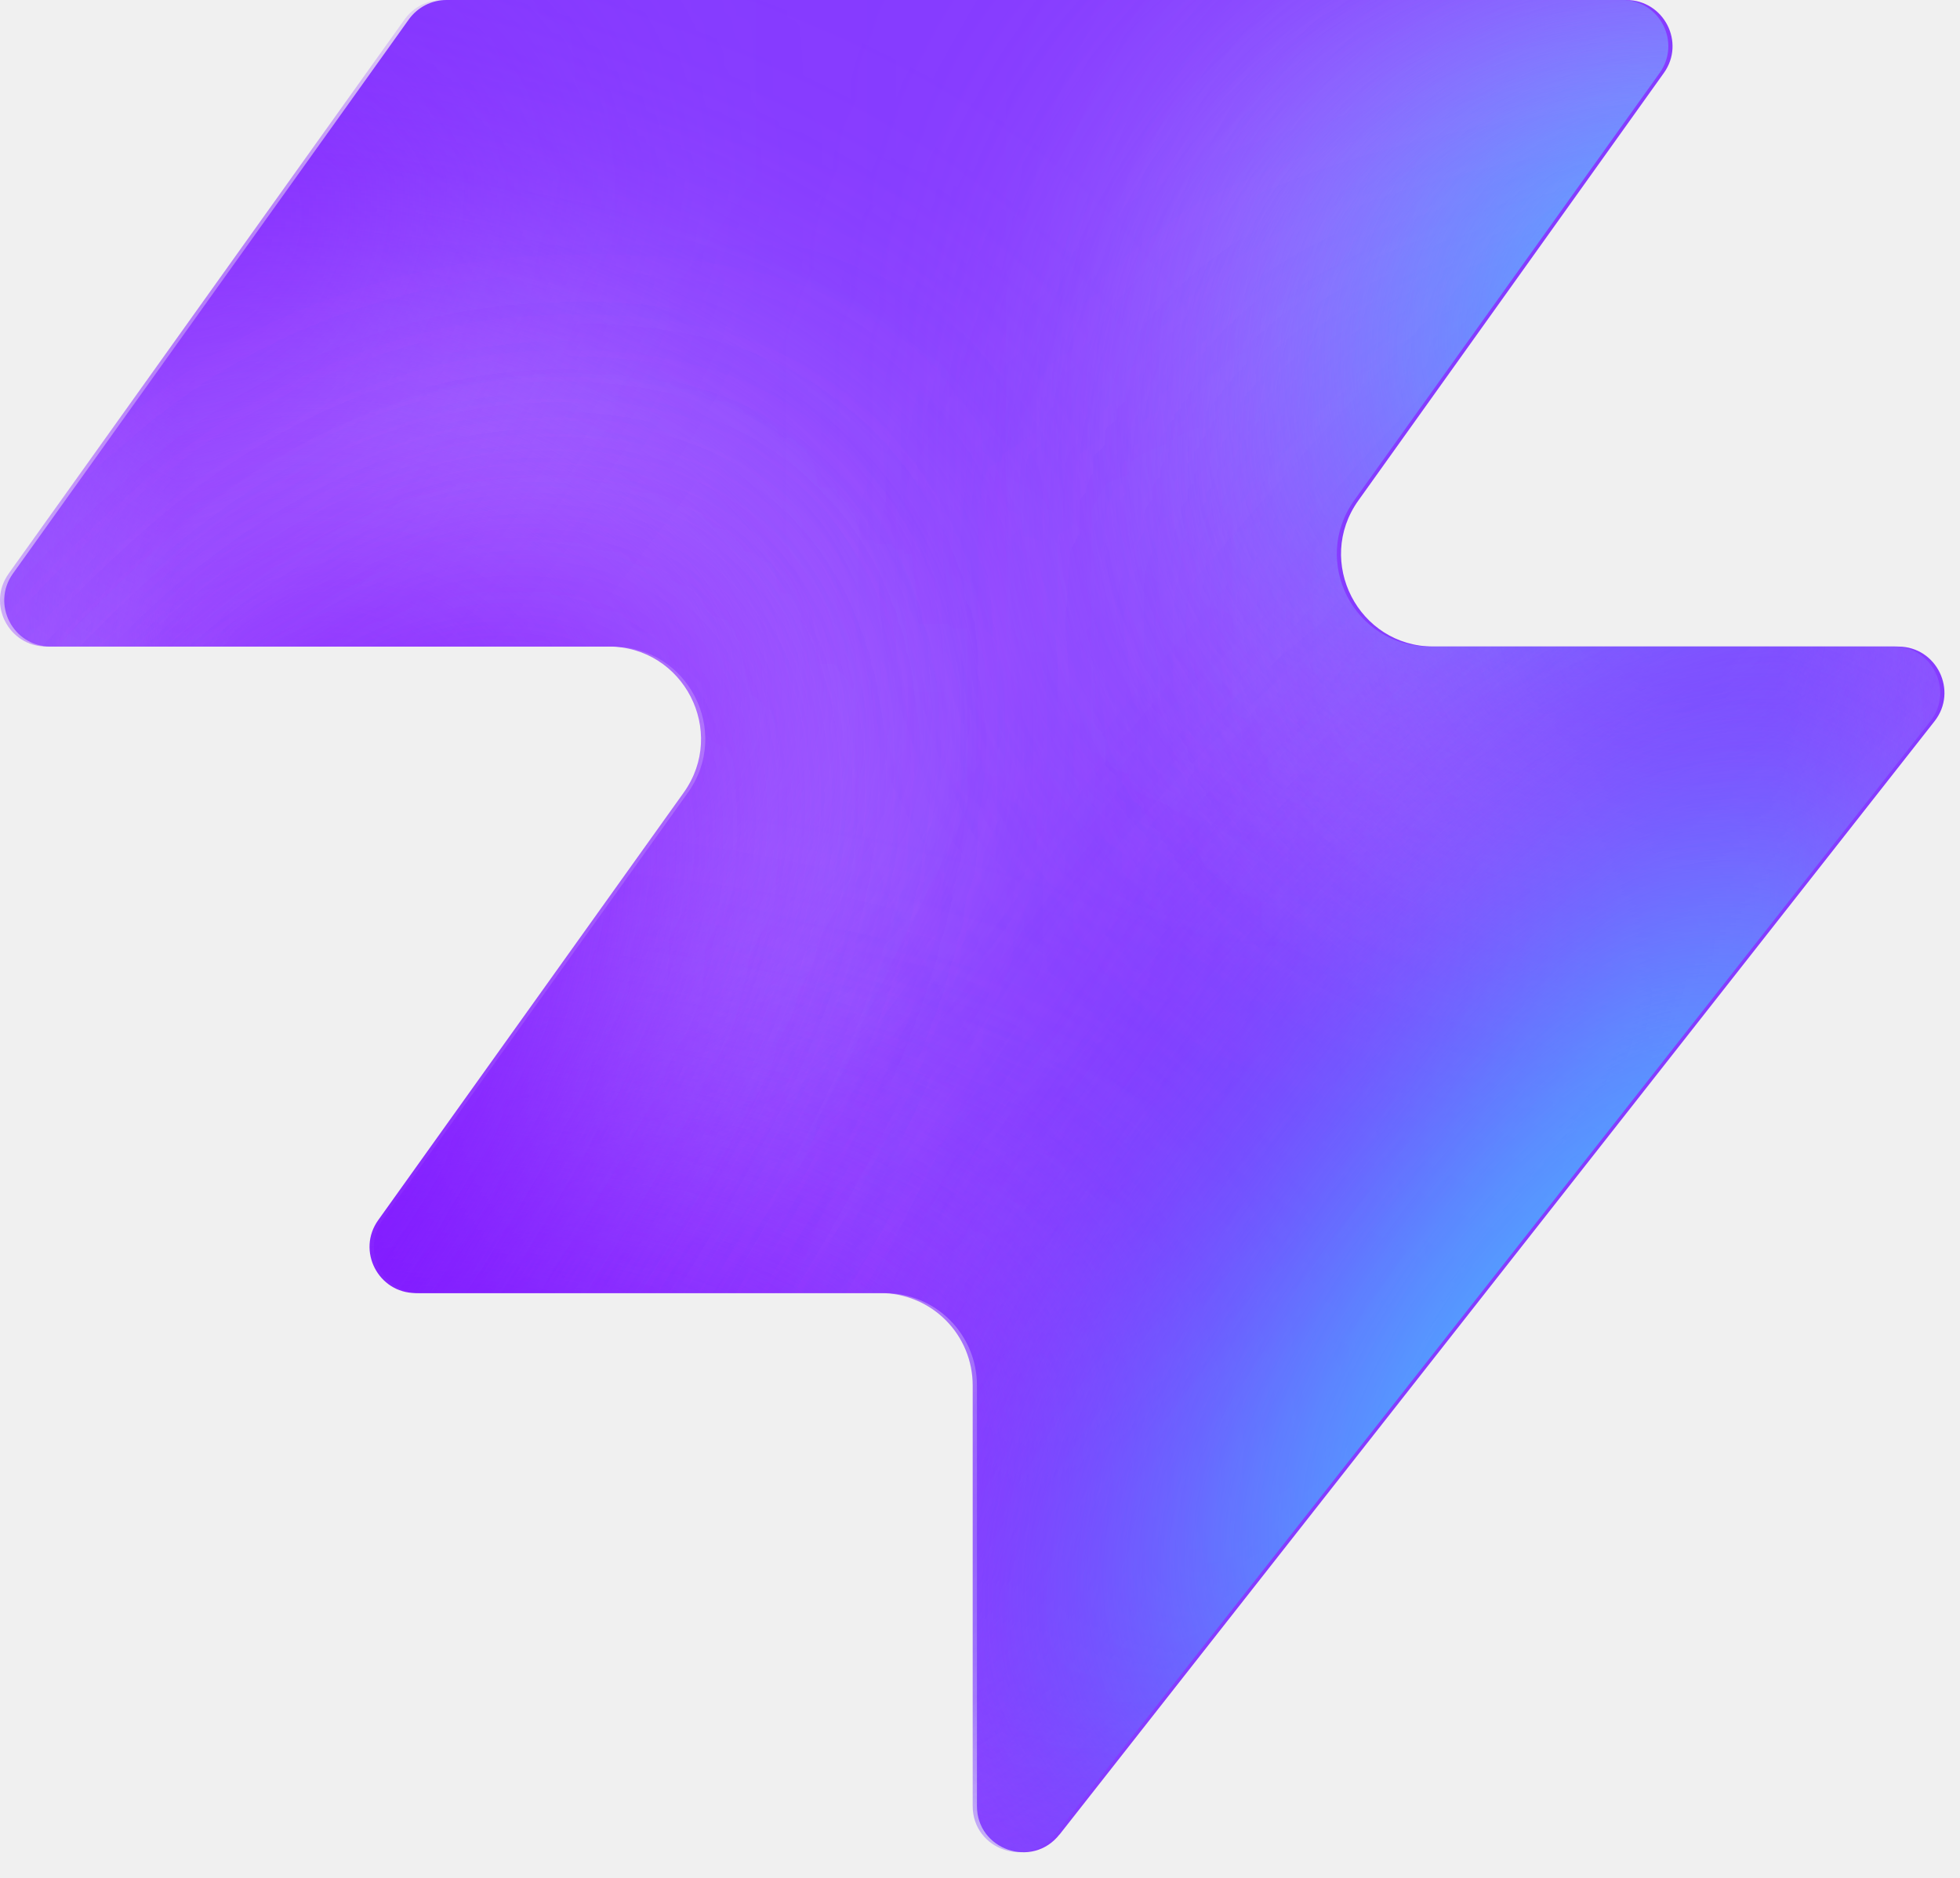
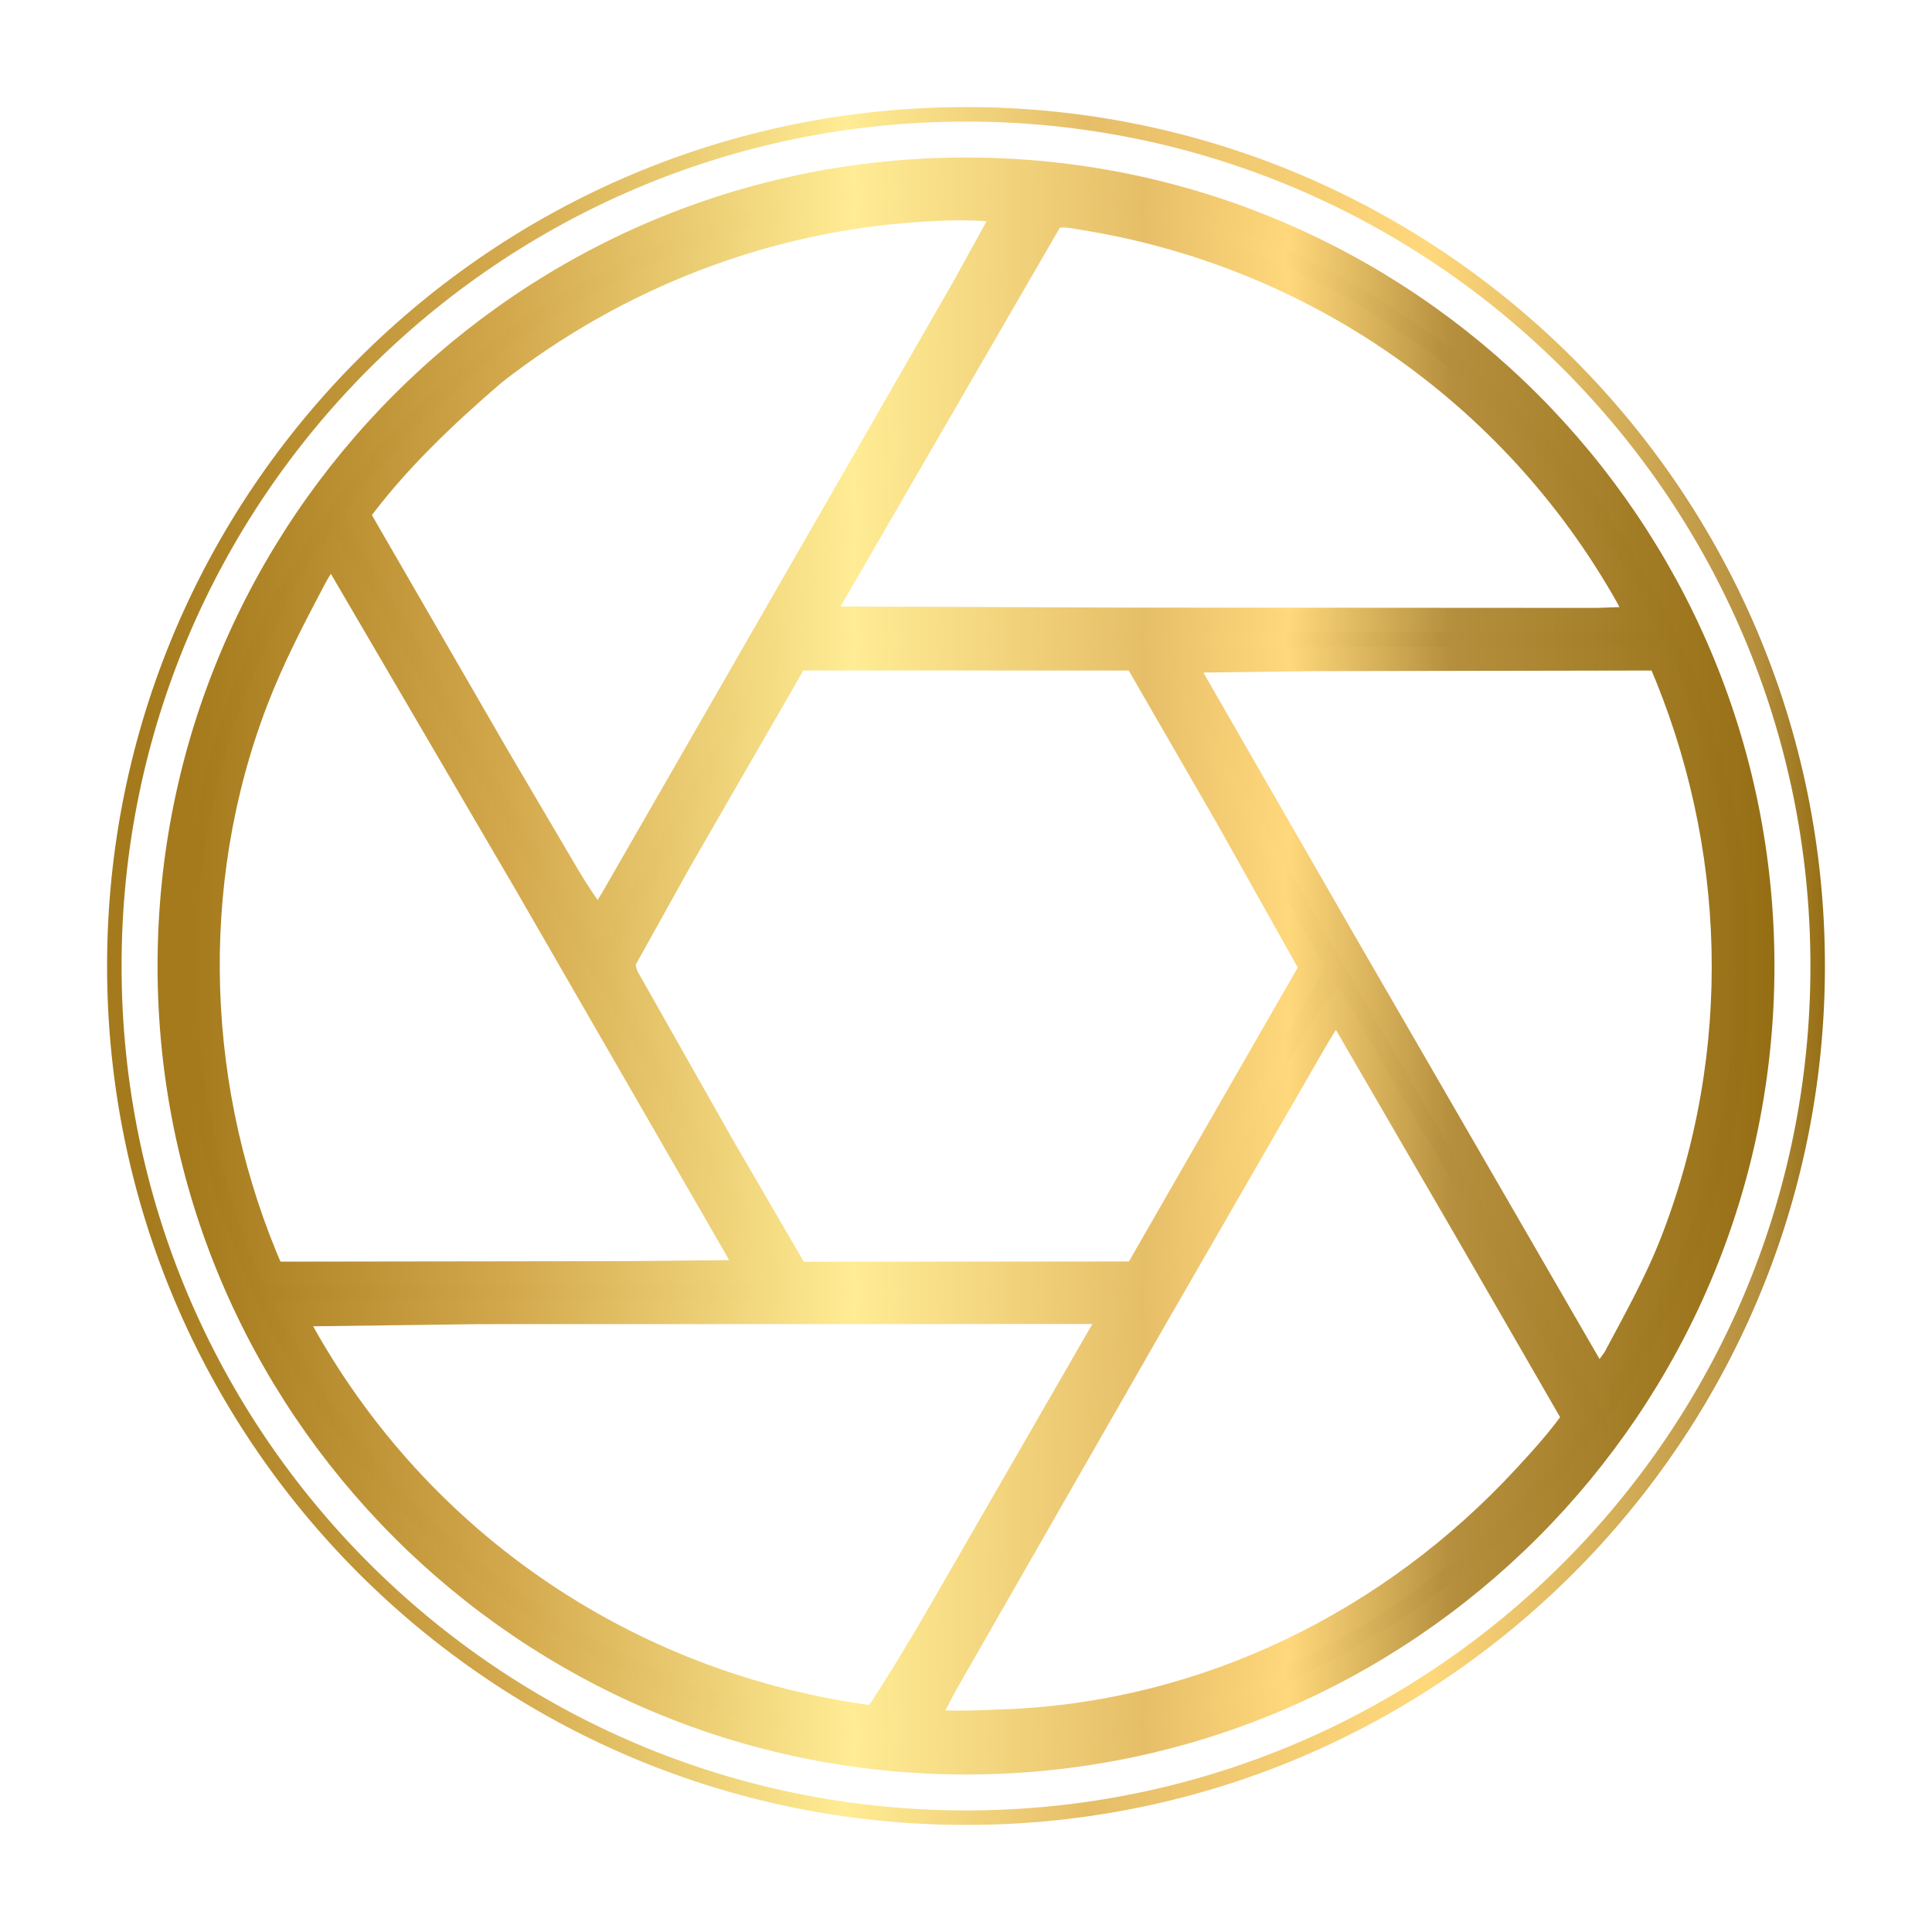
- <svg xmlns="http://www.w3.org/2000/svg" width="48" height="46" fill="none" viewBox="0 0 48 46">
-   <path fill="#863bff" d="M25.946 44.938c-.664.845-2.021.375-2.021-.698V33.937a2.26 2.26 0 0 0-2.262-2.262H10.287c-.92 0-1.456-1.04-.92-1.788l7.48-10.471c1.07-1.497 0-3.578-1.842-3.578H1.237c-.92 0-1.456-1.04-.92-1.788L10.013.474c.214-.297.556-.474.92-.474h28.894c.92 0 1.456 1.04.92 1.788l-7.48 10.471c-1.07 1.498 0 3.579 1.842 3.579h11.377c.943 0 1.473 1.088.89 1.83L25.947 44.94z" style="fill:#863bff;fill:color(display-p3 .525 .23 1);fill-opacity:1" />
-   <mask id="a" width="48" height="46" x="0" y="0" maskUnits="userSpaceOnUse" style="mask-type:alpha">
-     <path fill="#000" d="M25.842 44.938c-.664.844-2.021.375-2.021-.698V33.937a2.26 2.26 0 0 0-2.262-2.262H10.183c-.92 0-1.456-1.04-.92-1.788l7.48-10.471c1.07-1.498 0-3.579-1.842-3.579H1.133c-.92 0-1.456-1.04-.92-1.787L9.91.473c.214-.297.556-.474.92-.474h28.894c.92 0 1.456 1.04.92 1.788l-7.48 10.471c-1.07 1.498 0 3.578 1.842 3.578h11.377c.943 0 1.473 1.088.89 1.832L25.843 44.94z" style="fill:#000;fill-opacity:1" />
-   </mask>
-   <g mask="url(#a)">
-     <g filter="url(#b)">
-       <ellipse cx="5.508" cy="14.704" fill="#ede6ff" rx="5.508" ry="14.704" style="fill:#ede6ff;fill:color(display-p3 .927 .903 1);fill-opacity:1" transform="matrix(.00324 1 1 -.00324 -4.47 31.516)" />
-     </g>
-     <g filter="url(#c)">
-       <ellipse cx="10.399" cy="29.851" fill="#ede6ff" rx="10.399" ry="29.851" style="fill:#ede6ff;fill:color(display-p3 .927 .903 1);fill-opacity:1" transform="matrix(.00324 1 1 -.00324 -39.328 7.883)" />
-     </g>
-     <g filter="url(#d)">
-       <ellipse cx="5.508" cy="30.487" fill="#7e14ff" rx="5.508" ry="30.487" style="fill:#7e14ff;fill:color(display-p3 .492 .077 1);fill-opacity:1" transform="rotate(89.814 -25.913 -14.639)scale(1 -1)" />
-     </g>
-     <g filter="url(#e)">
-       <ellipse cx="5.508" cy="30.599" fill="#7e14ff" rx="5.508" ry="30.599" style="fill:#7e14ff;fill:color(display-p3 .492 .077 1);fill-opacity:1" transform="rotate(89.814 -32.644 -3.334)scale(1 -1)" />
-     </g>
-     <g filter="url(#f)">
-       <ellipse cx="5.508" cy="30.599" fill="#7e14ff" rx="5.508" ry="30.599" style="fill:#7e14ff;fill:color(display-p3 .492 .077 1);fill-opacity:1" transform="matrix(.00324 1 1 -.00324 -34.34 30.47)" />
-     </g>
-     <g filter="url(#g)">
-       <ellipse cx="14.072" cy="22.078" fill="#ede6ff" rx="14.072" ry="22.078" style="fill:#ede6ff;fill:color(display-p3 .927 .903 1);fill-opacity:1" transform="rotate(93.35 24.506 48.493)scale(-1 1)" />
-     </g>
-     <g filter="url(#h)">
-       <ellipse cx="3.47" cy="21.501" fill="#7e14ff" rx="3.47" ry="21.501" style="fill:#7e14ff;fill:color(display-p3 .492 .077 1);fill-opacity:1" transform="rotate(89.009 28.708 47.59)scale(-1 1)" />
-     </g>
-     <g filter="url(#i)">
-       <ellipse cx="3.47" cy="21.501" fill="#7e14ff" rx="3.47" ry="21.501" style="fill:#7e14ff;fill:color(display-p3 .492 .077 1);fill-opacity:1" transform="rotate(89.009 28.708 47.59)scale(-1 1)" />
-     </g>
-     <g filter="url(#j)">
-       <ellipse cx=".387" cy="8.972" fill="#7e14ff" rx="4.407" ry="29.108" style="fill:#7e14ff;fill:color(display-p3 .492 .077 1);fill-opacity:1" transform="rotate(39.51 .387 8.972)" />
-     </g>
-     <g filter="url(#k)">
-       <ellipse cx="47.523" cy="-6.092" fill="#7e14ff" rx="4.407" ry="29.108" style="fill:#7e14ff;fill:color(display-p3 .492 .077 1);fill-opacity:1" transform="rotate(37.892 47.523 -6.092)" />
-     </g>
-     <g filter="url(#l)">
-       <ellipse cx="41.412" cy="6.333" fill="#47bfff" rx="5.971" ry="9.665" style="fill:#47bfff;fill:color(display-p3 .28 .748 1);fill-opacity:1" transform="rotate(37.892 41.412 6.333)" />
-     </g>
-     <g filter="url(#m)">
-       <ellipse cx="-1.879" cy="38.332" fill="#7e14ff" rx="4.407" ry="29.108" style="fill:#7e14ff;fill:color(display-p3 .492 .077 1);fill-opacity:1" transform="rotate(37.892 -1.88 38.332)" />
-     </g>
-     <g filter="url(#n)">
-       <ellipse cx="-1.879" cy="38.332" fill="#7e14ff" rx="4.407" ry="29.108" style="fill:#7e14ff;fill:color(display-p3 .492 .077 1);fill-opacity:1" transform="rotate(37.892 -1.88 38.332)" />
-     </g>
-     <g filter="url(#o)">
-       <ellipse cx="35.651" cy="29.907" fill="#7e14ff" rx="4.407" ry="29.108" style="fill:#7e14ff;fill:color(display-p3 .492 .077 1);fill-opacity:1" transform="rotate(37.892 35.651 29.907)" />
-     </g>
-     <g filter="url(#p)">
-       <ellipse cx="38.418" cy="32.4" fill="#47bfff" rx="5.971" ry="15.297" style="fill:#47bfff;fill:color(display-p3 .28 .748 1);fill-opacity:1" transform="rotate(37.892 38.418 32.4)" />
+ <svg xmlns="http://www.w3.org/2000/svg" viewBox="0 0 400 400">
+   <defs>
+     <style>
+       .cls-1 {
+         fill: #fff;
+       }
+ 
+       .cls-2 {
+         fill: url(#Nuovo_campione_sfumatura_2);
+         stroke: url(#Sfumatura_senza_nome_555);
+         stroke-width: 5px;
+       }
+ 
+       .cls-2, .cls-3 {
+         stroke-miterlimit: 10;
+       }
+ 
+       .cls-3 {
+         fill: none;
+         stroke: url(#Sfumatura_senza_nome_542);
+         stroke-width: 3px;
+       }
+     </style>
+     <linearGradient id="Nuovo_campione_sfumatura_2" data-name="Nuovo campione sfumatura 2" x1="35.12" y1="200" x2="364.88" y2="200" gradientUnits="userSpaceOnUse">
+       <stop offset=".02" stop-color="#a47a1c" />
+       <stop offset=".22" stop-color="#d4a94d" />
+       <stop offset=".43" stop-color="#ffec94" />
+       <stop offset=".61" stop-color="#e6be68" />
+       <stop offset=".7" stop-color="#ffd87c" />
+       <stop offset=".8" stop-color="#b58f3d" />
+       <stop offset="1" stop-color="#956e14" />
+     </linearGradient>
+     <linearGradient id="Sfumatura_senza_nome_555" data-name="Sfumatura senza nome 555" x1="32.62" y1="200" x2="367.38" y2="200" gradientUnits="userSpaceOnUse">
+       <stop offset=".02" stop-color="#a47a1c" />
+       <stop offset=".22" stop-color="#d4a94d" />
+       <stop offset=".43" stop-color="#ffec94" />
+       <stop offset=".61" stop-color="#e6be68" />
+       <stop offset=".7" stop-color="#ffd87c" />
+       <stop offset=".8" stop-color="#b58f3d" />
+       <stop offset="1" stop-color="#956e14" />
+     </linearGradient>
+     <linearGradient id="Sfumatura_senza_nome_542" data-name="Sfumatura senza nome 542" x1="22.17" y1="200" x2="377.83" y2="200" gradientUnits="userSpaceOnUse">
+       <stop offset=".02" stop-color="#a47a1c" />
+       <stop offset=".23" stop-color="#d4a94d" />
+       <stop offset=".43" stop-color="#ffec94" />
+       <stop offset=".57" stop-color="#e6be68" />
+       <stop offset=".77" stop-color="#ffd87c" />
+       <stop offset=".96" stop-color="#b58f3d" />
+       <stop offset="1" stop-color="#956e14" />
+     </linearGradient>
+   </defs>
+   <rect class="cls-1" width="400" height="400" />
+   <g id="Livello_1" data-name="Livello 1">
+     <g>
+       <path class="cls-2" d="M364.88,200c0,91.07-73.82,164.89-164.88,164.89S35.12,291.07,35.12,200,108.94,35.11,200,35.11s164.88,73.82,164.88,164.89ZM117.56,181.37c1.99,3.38,3.8,5.99,6.2,9.34,1.41-2.01,2.29-3.3,3.43-5.27l72.08-125.41,9-16.32c-6.2-.82-11.61-.67-17.79-.28-32.17,2.04-62.88,14.03-88.22,33.85-10.21,8.78-20.28,18.32-28.25,29.19l28.98,50.14,14.58,24.77ZM339.14,128.06c-.78-1.91-1.45-3.26-2.38-4.91-23.66-41.76-64.95-70.39-112.37-78-2.22-.36-4.5-.97-6.63-.11l-48.06,83,63.57.26,97.38.06,8.49-.3ZM128.47,263.62l26.58-.26c-.96-1.88-1.66-3.28-2.73-5.14l-43.12-74.78-40.4-69.08c-1.62,1.74-2.81,3.61-3.9,5.68-4.35,8.26-8.54,16.29-11.92,25.11-14.62,38.13-12.94,81.26,3.44,118.56l72.06-.1ZM165,263.74l70.18-.07,36.38-63.34-17.55-31.3-18.87-32.7-70.25-.02-24.09,41.78-11.74,21.1c.03,1.05.24,1.9.65,2.95l19.79,34.98,15.49,26.62ZM330.8,285.72c1.57-1.69,2.44-2.91,3.54-4.46,4.25-7.98,8.63-15.78,11.93-24.26,15.13-38.99,13.99-82.28-2.68-120.68l-72.07.13-21.94.29c-1.51.06-2.86.2-4.45.54l33.39,58.05,52.28,90.4ZM208.74,356.37c41.13-1.75,79.34-20.6,107.05-50.65,3.66-3.97,7.08-7.73,10.19-12.15l-21.91-37.99-27.25-46.93c-2.15,2.67-3.55,5.15-5.21,8.01l-33.45,58.03-42.5,74.19-3.95,7.53c5.94.46,11.24.2,17.01-.05ZM194.99,333.18l35.5-61.56-131.43.03-38.39.5c24.17,46.12,68.82,76.93,120.53,83.53,4.9-7.41,9.28-14.69,13.79-22.49Z" />
+       <circle class="cls-3" cx="200" cy="200" r="176.33" />
    </g>
  </g>
-   <defs>
-     <filter id="b" width="60.045" height="41.654" x="-19.77" y="16.149" color-interpolation-filters="sRGB" filterUnits="userSpaceOnUse">
-       <feFlood flood-opacity="0" result="BackgroundImageFix" />
-       <feBlend in="SourceGraphic" in2="BackgroundImageFix" result="shape" />
-       <feGaussianBlur result="effect1_foregroundBlur_2002_17158" stdDeviation="7.659" />
-     </filter>
-     <filter id="c" width="90.34" height="51.437" x="-54.613" y="-7.533" color-interpolation-filters="sRGB" filterUnits="userSpaceOnUse">
-       <feFlood flood-opacity="0" result="BackgroundImageFix" />
-       <feBlend in="SourceGraphic" in2="BackgroundImageFix" result="shape" />
-       <feGaussianBlur result="effect1_foregroundBlur_2002_17158" stdDeviation="7.659" />
-     </filter>
-     <filter id="d" width="79.355" height="29.4" x="-49.64" y="2.03" color-interpolation-filters="sRGB" filterUnits="userSpaceOnUse">
-       <feFlood flood-opacity="0" result="BackgroundImageFix" />
-       <feBlend in="SourceGraphic" in2="BackgroundImageFix" result="shape" />
-       <feGaussianBlur result="effect1_foregroundBlur_2002_17158" stdDeviation="4.596" />
-     </filter>
-     <filter id="e" width="79.579" height="29.4" x="-45.045" y="20.029" color-interpolation-filters="sRGB" filterUnits="userSpaceOnUse">
-       <feFlood flood-opacity="0" result="BackgroundImageFix" />
-       <feBlend in="SourceGraphic" in2="BackgroundImageFix" result="shape" />
-       <feGaussianBlur result="effect1_foregroundBlur_2002_17158" stdDeviation="4.596" />
-     </filter>
-     <filter id="f" width="79.579" height="29.4" x="-43.513" y="21.178" color-interpolation-filters="sRGB" filterUnits="userSpaceOnUse">
-       <feFlood flood-opacity="0" result="BackgroundImageFix" />
-       <feBlend in="SourceGraphic" in2="BackgroundImageFix" result="shape" />
-       <feGaussianBlur result="effect1_foregroundBlur_2002_17158" stdDeviation="4.596" />
-     </filter>
-     <filter id="g" width="74.749" height="58.852" x="15.756" y="-17.901" color-interpolation-filters="sRGB" filterUnits="userSpaceOnUse">
-       <feFlood flood-opacity="0" result="BackgroundImageFix" />
-       <feBlend in="SourceGraphic" in2="BackgroundImageFix" result="shape" />
-       <feGaussianBlur result="effect1_foregroundBlur_2002_17158" stdDeviation="7.659" />
-     </filter>
-     <filter id="h" width="61.377" height="25.362" x="23.548" y="2.284" color-interpolation-filters="sRGB" filterUnits="userSpaceOnUse">
-       <feFlood flood-opacity="0" result="BackgroundImageFix" />
-       <feBlend in="SourceGraphic" in2="BackgroundImageFix" result="shape" />
-       <feGaussianBlur result="effect1_foregroundBlur_2002_17158" stdDeviation="4.596" />
-     </filter>
-     <filter id="i" width="61.377" height="25.362" x="23.548" y="2.284" color-interpolation-filters="sRGB" filterUnits="userSpaceOnUse">
-       <feFlood flood-opacity="0" result="BackgroundImageFix" />
-       <feBlend in="SourceGraphic" in2="BackgroundImageFix" result="shape" />
-       <feGaussianBlur result="effect1_foregroundBlur_2002_17158" stdDeviation="4.596" />
-     </filter>
-     <filter id="j" width="56.045" height="63.649" x="-27.636" y="-22.853" color-interpolation-filters="sRGB" filterUnits="userSpaceOnUse">
-       <feFlood flood-opacity="0" result="BackgroundImageFix" />
-       <feBlend in="SourceGraphic" in2="BackgroundImageFix" result="shape" />
-       <feGaussianBlur result="effect1_foregroundBlur_2002_17158" stdDeviation="4.596" />
-     </filter>
-     <filter id="k" width="54.814" height="64.646" x="20.116" y="-38.415" color-interpolation-filters="sRGB" filterUnits="userSpaceOnUse">
-       <feFlood flood-opacity="0" result="BackgroundImageFix" />
-       <feBlend in="SourceGraphic" in2="BackgroundImageFix" result="shape" />
-       <feGaussianBlur result="effect1_foregroundBlur_2002_17158" stdDeviation="4.596" />
-     </filter>
-     <filter id="l" width="33.541" height="35.313" x="24.641" y="-11.323" color-interpolation-filters="sRGB" filterUnits="userSpaceOnUse">
-       <feFlood flood-opacity="0" result="BackgroundImageFix" />
-       <feBlend in="SourceGraphic" in2="BackgroundImageFix" result="shape" />
-       <feGaussianBlur result="effect1_foregroundBlur_2002_17158" stdDeviation="4.596" />
-     </filter>
-     <filter id="m" width="54.814" height="64.646" x="-29.286" y="6.009" color-interpolation-filters="sRGB" filterUnits="userSpaceOnUse">
-       <feFlood flood-opacity="0" result="BackgroundImageFix" />
-       <feBlend in="SourceGraphic" in2="BackgroundImageFix" result="shape" />
-       <feGaussianBlur result="effect1_foregroundBlur_2002_17158" stdDeviation="4.596" />
-     </filter>
-     <filter id="n" width="54.814" height="64.646" x="-29.286" y="6.009" color-interpolation-filters="sRGB" filterUnits="userSpaceOnUse">
-       <feFlood flood-opacity="0" result="BackgroundImageFix" />
-       <feBlend in="SourceGraphic" in2="BackgroundImageFix" result="shape" />
-       <feGaussianBlur result="effect1_foregroundBlur_2002_17158" stdDeviation="4.596" />
-     </filter>
-     <filter id="o" width="54.814" height="64.646" x="8.244" y="-2.416" color-interpolation-filters="sRGB" filterUnits="userSpaceOnUse">
-       <feFlood flood-opacity="0" result="BackgroundImageFix" />
-       <feBlend in="SourceGraphic" in2="BackgroundImageFix" result="shape" />
-       <feGaussianBlur result="effect1_foregroundBlur_2002_17158" stdDeviation="4.596" />
-     </filter>
-     <filter id="p" width="39.409" height="43.623" x="18.713" y="10.588" color-interpolation-filters="sRGB" filterUnits="userSpaceOnUse">
-       <feFlood flood-opacity="0" result="BackgroundImageFix" />
-       <feBlend in="SourceGraphic" in2="BackgroundImageFix" result="shape" />
-       <feGaussianBlur result="effect1_foregroundBlur_2002_17158" stdDeviation="4.596" />
-     </filter>
-   </defs>
</svg>
